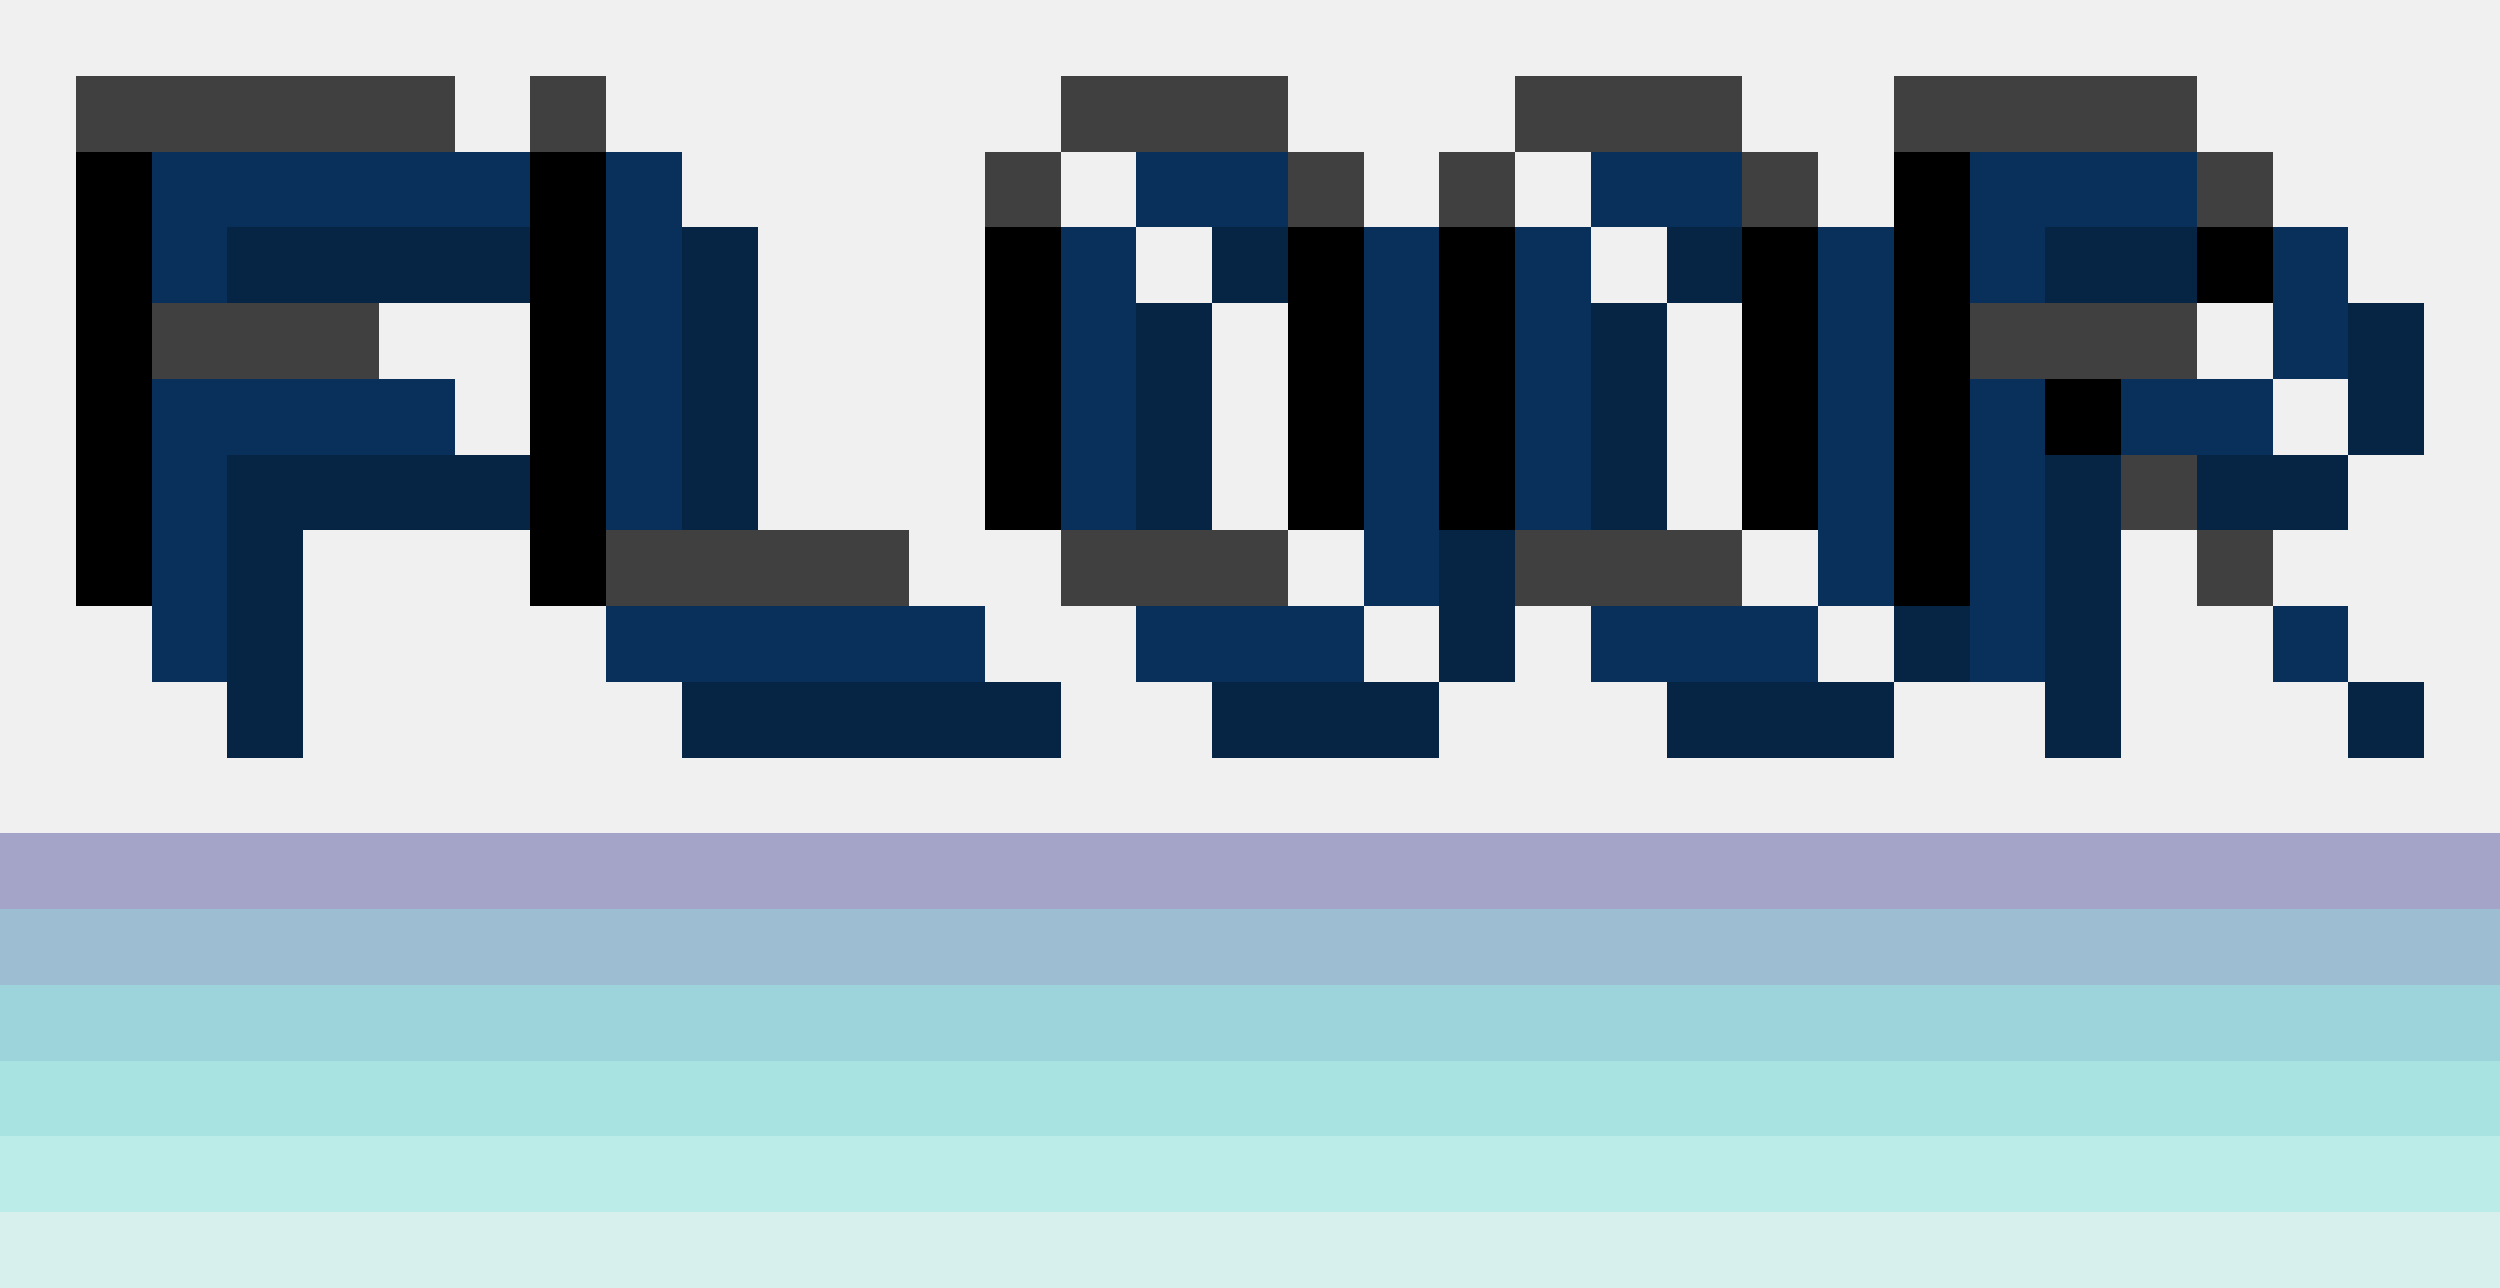
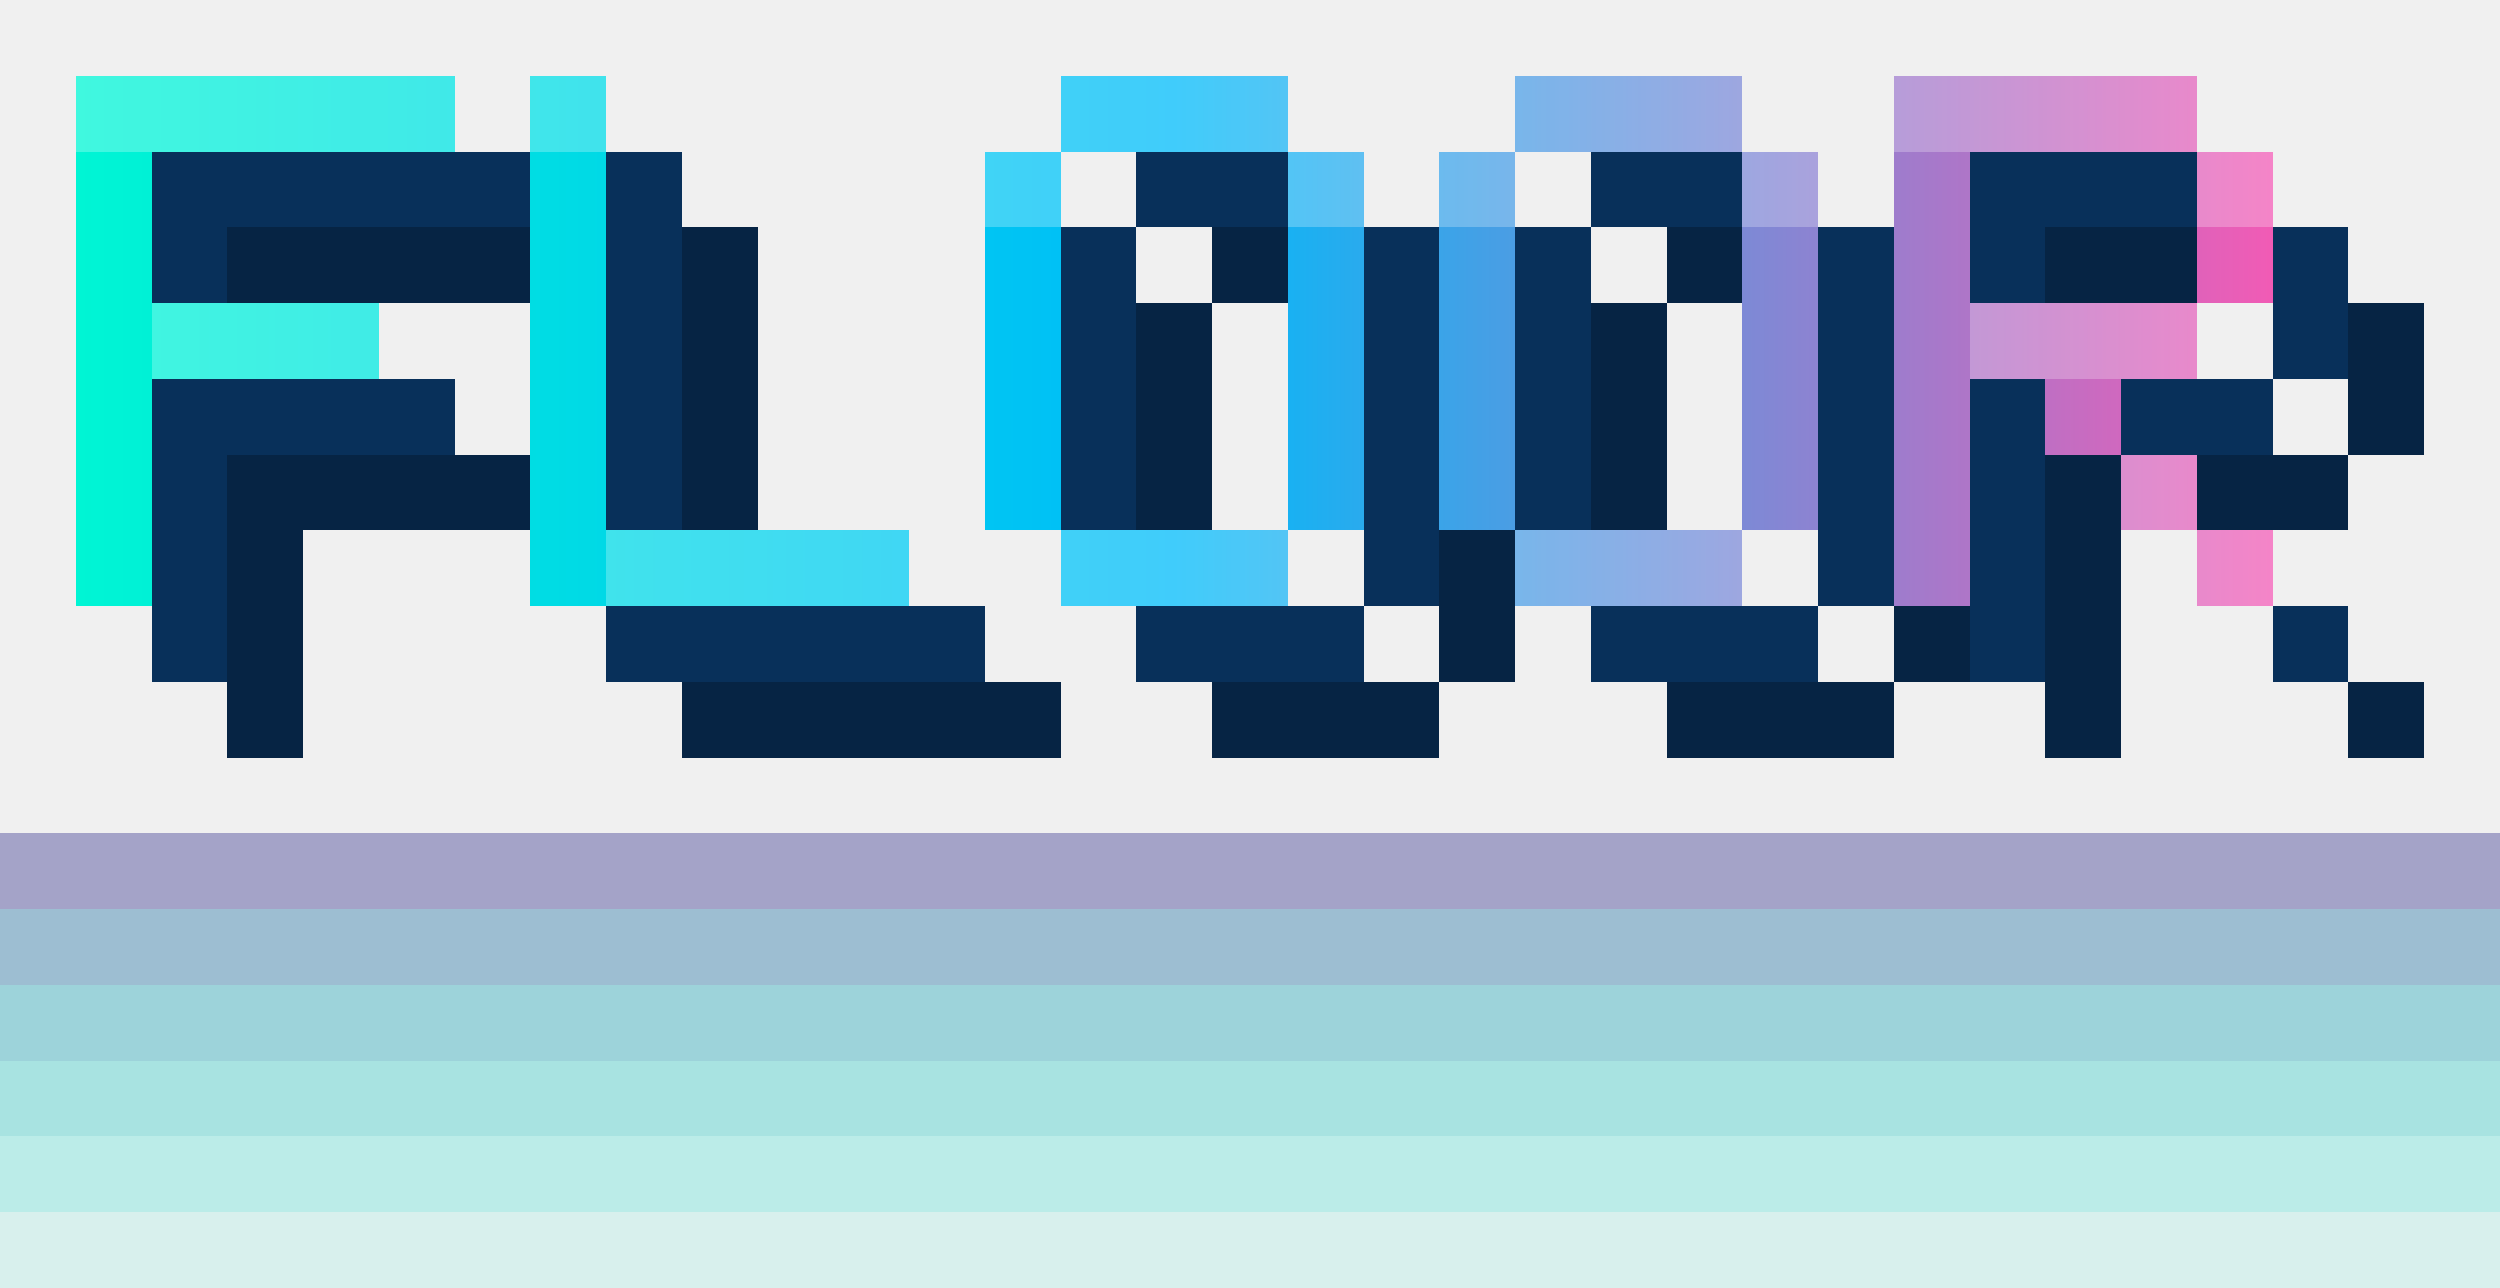
<svg xmlns="http://www.w3.org/2000/svg" viewBox="0 0 33 17" width="165" height="85" preserveAspectRatio="xMidYMid meet" shape-rendering="crispEdges" role="img" aria-label="FLOOR">
  <defs>
    <path id="g0" d="M0 0h5v1h-5zM0 1h1v1h-1zM0 2h1v1h-1zM0 3h4v1h-4zM0 4h1v1h-1zM0 5h1v1h-1zM0 6h1v1h-1z" />
    <path id="g1" d="M0 0h1v1h-1zM0 1h1v1h-1zM0 2h1v1h-1zM0 3h1v1h-1zM0 4h1v1h-1zM0 5h1v1h-1zM0 6h5v1h-5z" />
    <path id="g2" d="M1 0h3v1h-3zM0 1h1v1h-1zM4 1h1v1h-1zM0 2h1v1h-1zM4 2h1v1h-1zM0 3h1v1h-1zM4 3h1v1h-1zM0 4h1v1h-1zM4 4h1v1h-1zM0 5h1v1h-1zM4 5h1v1h-1zM1 6h3v1h-3z" />
    <path id="g3" d="M1 0h3v1h-3zM0 1h1v1h-1zM4 1h1v1h-1zM0 2h1v1h-1zM4 2h1v1h-1zM0 3h1v1h-1zM4 3h1v1h-1zM0 4h1v1h-1zM4 4h1v1h-1zM0 5h1v1h-1zM4 5h1v1h-1zM1 6h3v1h-3z" />
    <path id="g4" d="M0 0h4v1h-4zM0 1h1v1h-1zM4 1h1v1h-1zM0 2h1v1h-1zM4 2h1v1h-1zM0 3h4v1h-4zM0 4h1v1h-1zM2 4h1v1h-1zM0 5h1v1h-1zM3 5h1v1h-1zM0 6h1v1h-1zM4 6h1v1h-1z" />
    <linearGradient id="f" gradientUnits="userSpaceOnUse" x1="1" y1="0" x2="30" y2="0" spreadMethod="reflect">
-       <stop offset="0.000" ste="gradientTransform" type="translate" from="0 0" to="58 0" dur="4s" begin="0s" repeatCount="indefinite" />
+       <stop offset="0.000" stop-color="#00F5D4" />
+       <stop offset="0.500" stop-color="#00BBF9" />
+       <stop offset="1.000" stop-color="#F15BB5" />
    </linearGradient>
  </defs>
  <g>
    <g>
      <g transform="translate(1 1) scale(1 1)">
        <use href="#g0" x="2.000" y="2" fill="#062444" />
        <use href="#g0" x="1.000" y="1" fill="#08305a" />
      </g>
      <path d="M1 1h5v1h-5zM1 2h1v1h-1zM1 3h1v1h-1zM1 4h4v1h-4zM1 5h1v1h-1zM1 6h1v1h-1zM1 7h1v1h-1z" fill="url(#f)" />
      <g transform="translate(1 1) scale(1 1)">
        <path d="M0 0h5v1h-5zM1 3h3v1h-3z" fill="#fff" fill-opacity="0.25" />
      </g>
    </g>
    <g>
      <g transform="translate(7 1) scale(1 1)">
        <use href="#g1" x="2.000" y="2" fill="#062444" />
        <use href="#g1" x="1.000" y="1" fill="#08305a" />
      </g>
      <path d="M7 1h1v1h-1zM7 2h1v1h-1zM7 3h1v1h-1zM7 4h1v1h-1zM7 5h1v1h-1zM7 6h1v1h-1zM7 7h5v1h-5z" fill="url(#f)" />
      <g transform="translate(7 1) scale(1 1)">
        <path d="M0 0h1v1h-1zM1 6h4v1h-4z" fill="#fff" fill-opacity="0.25" />
      </g>
    </g>
    <g>
      <g transform="translate(13 1) scale(1 1)">
        <use href="#g2" x="2.000" y="2" fill="#062444" />
        <use href="#g2" x="1.000" y="1" fill="#08305a" />
      </g>
      <path d="M14 1h3v1h-3zM13 2h1v1h-1zM17 2h1v1h-1zM13 3h1v1h-1zM17 3h1v1h-1zM13 4h1v1h-1zM17 4h1v1h-1zM13 5h1v1h-1zM17 5h1v1h-1zM13 6h1v1h-1zM17 6h1v1h-1zM14 7h3v1h-3z" fill="url(#f)" />
      <g transform="translate(13 1) scale(1 1)">
        <path d="M1 0h3v1h-3zM0 1h1v1h-1zM4 1h1v1h-1zM1 6h3v1h-3z" fill="#fff" fill-opacity="0.25" />
      </g>
    </g>
    <g>
      <g transform="translate(19 1) scale(1 1)">
        <use href="#g3" x="2.000" y="2" fill="#062444" />
        <use href="#g3" x="1.000" y="1" fill="#08305a" />
      </g>
      <path d="M20 1h3v1h-3zM19 2h1v1h-1zM23 2h1v1h-1zM19 3h1v1h-1zM23 3h1v1h-1zM19 4h1v1h-1zM23 4h1v1h-1zM19 5h1v1h-1zM23 5h1v1h-1zM19 6h1v1h-1zM23 6h1v1h-1zM20 7h3v1h-3z" fill="url(#f)" />
      <g transform="translate(19 1) scale(1 1)">
        <path d="M1 0h3v1h-3zM0 1h1v1h-1zM4 1h1v1h-1zM1 6h3v1h-3z" fill="#fff" fill-opacity="0.25" />
      </g>
    </g>
    <g>
      <g transform="translate(25 1) scale(1 1)">
        <use href="#g4" x="2.000" y="2" fill="#062444" />
        <use href="#g4" x="1.000" y="1" fill="#08305a" />
      </g>
      <path d="M25 1h4v1h-4zM25 2h1v1h-1zM29 2h1v1h-1zM25 3h1v1h-1zM29 3h1v1h-1zM25 4h4v1h-4zM25 5h1v1h-1zM27 5h1v1h-1zM25 6h1v1h-1zM28 6h1v1h-1zM25 7h1v1h-1zM29 7h1v1h-1z" fill="url(#f)" />
      <g transform="translate(25 1) scale(1 1)">
        <path d="M0 0h4v1h-4zM4 1h1v1h-1zM1 3h3v1h-3zM3 5h1v1h-1zM4 6h1v1h-1z" fill="#fff" fill-opacity="0.25" />
      </g>
    </g>
  </g>
  <g shape-rendering="crispEdges">
    <rect x="0" y="11" width="33" height="1" fill="#9795c1" fill-opacity="0.850">
      <animate attributeName="x" values="0;-66;0" dur="3.8s" repeatCount="indefinite" />
    </rect>
    <rect x="0" y="12" width="33" height="1" fill="#79a8c5" fill-opacity="0.700">
      <animate attributeName="x" values="0;-66;0" dur="4.7s" repeatCount="indefinite" />
    </rect>
    <rect x="0" y="13" width="33" height="1" fill="#5abbc8" fill-opacity="0.550">
      <animate attributeName="x" values="0;-66;0" dur="5.5s" repeatCount="indefinite" />
    </rect>
    <rect x="0" y="14" width="33" height="1" fill="#3ccfcc" fill-opacity="0.400">
      <animate attributeName="x" values="0;-66;0" dur="6.3s" repeatCount="indefinite" />
    </rect>
    <rect x="0" y="15" width="33" height="1" fill="#1ee2d0" fill-opacity="0.250">
      <animate attributeName="x" values="0;-66;0" dur="7.2s" repeatCount="indefinite" />
    </rect>
    <rect x="0" y="16" width="33" height="1" fill="#00f5d4" fill-opacity="0.100">
      <animate attributeName="x" values="0;-66;0" dur="8.0s" repeatCount="indefinite" />
    </rect>
  </g>
</svg>
